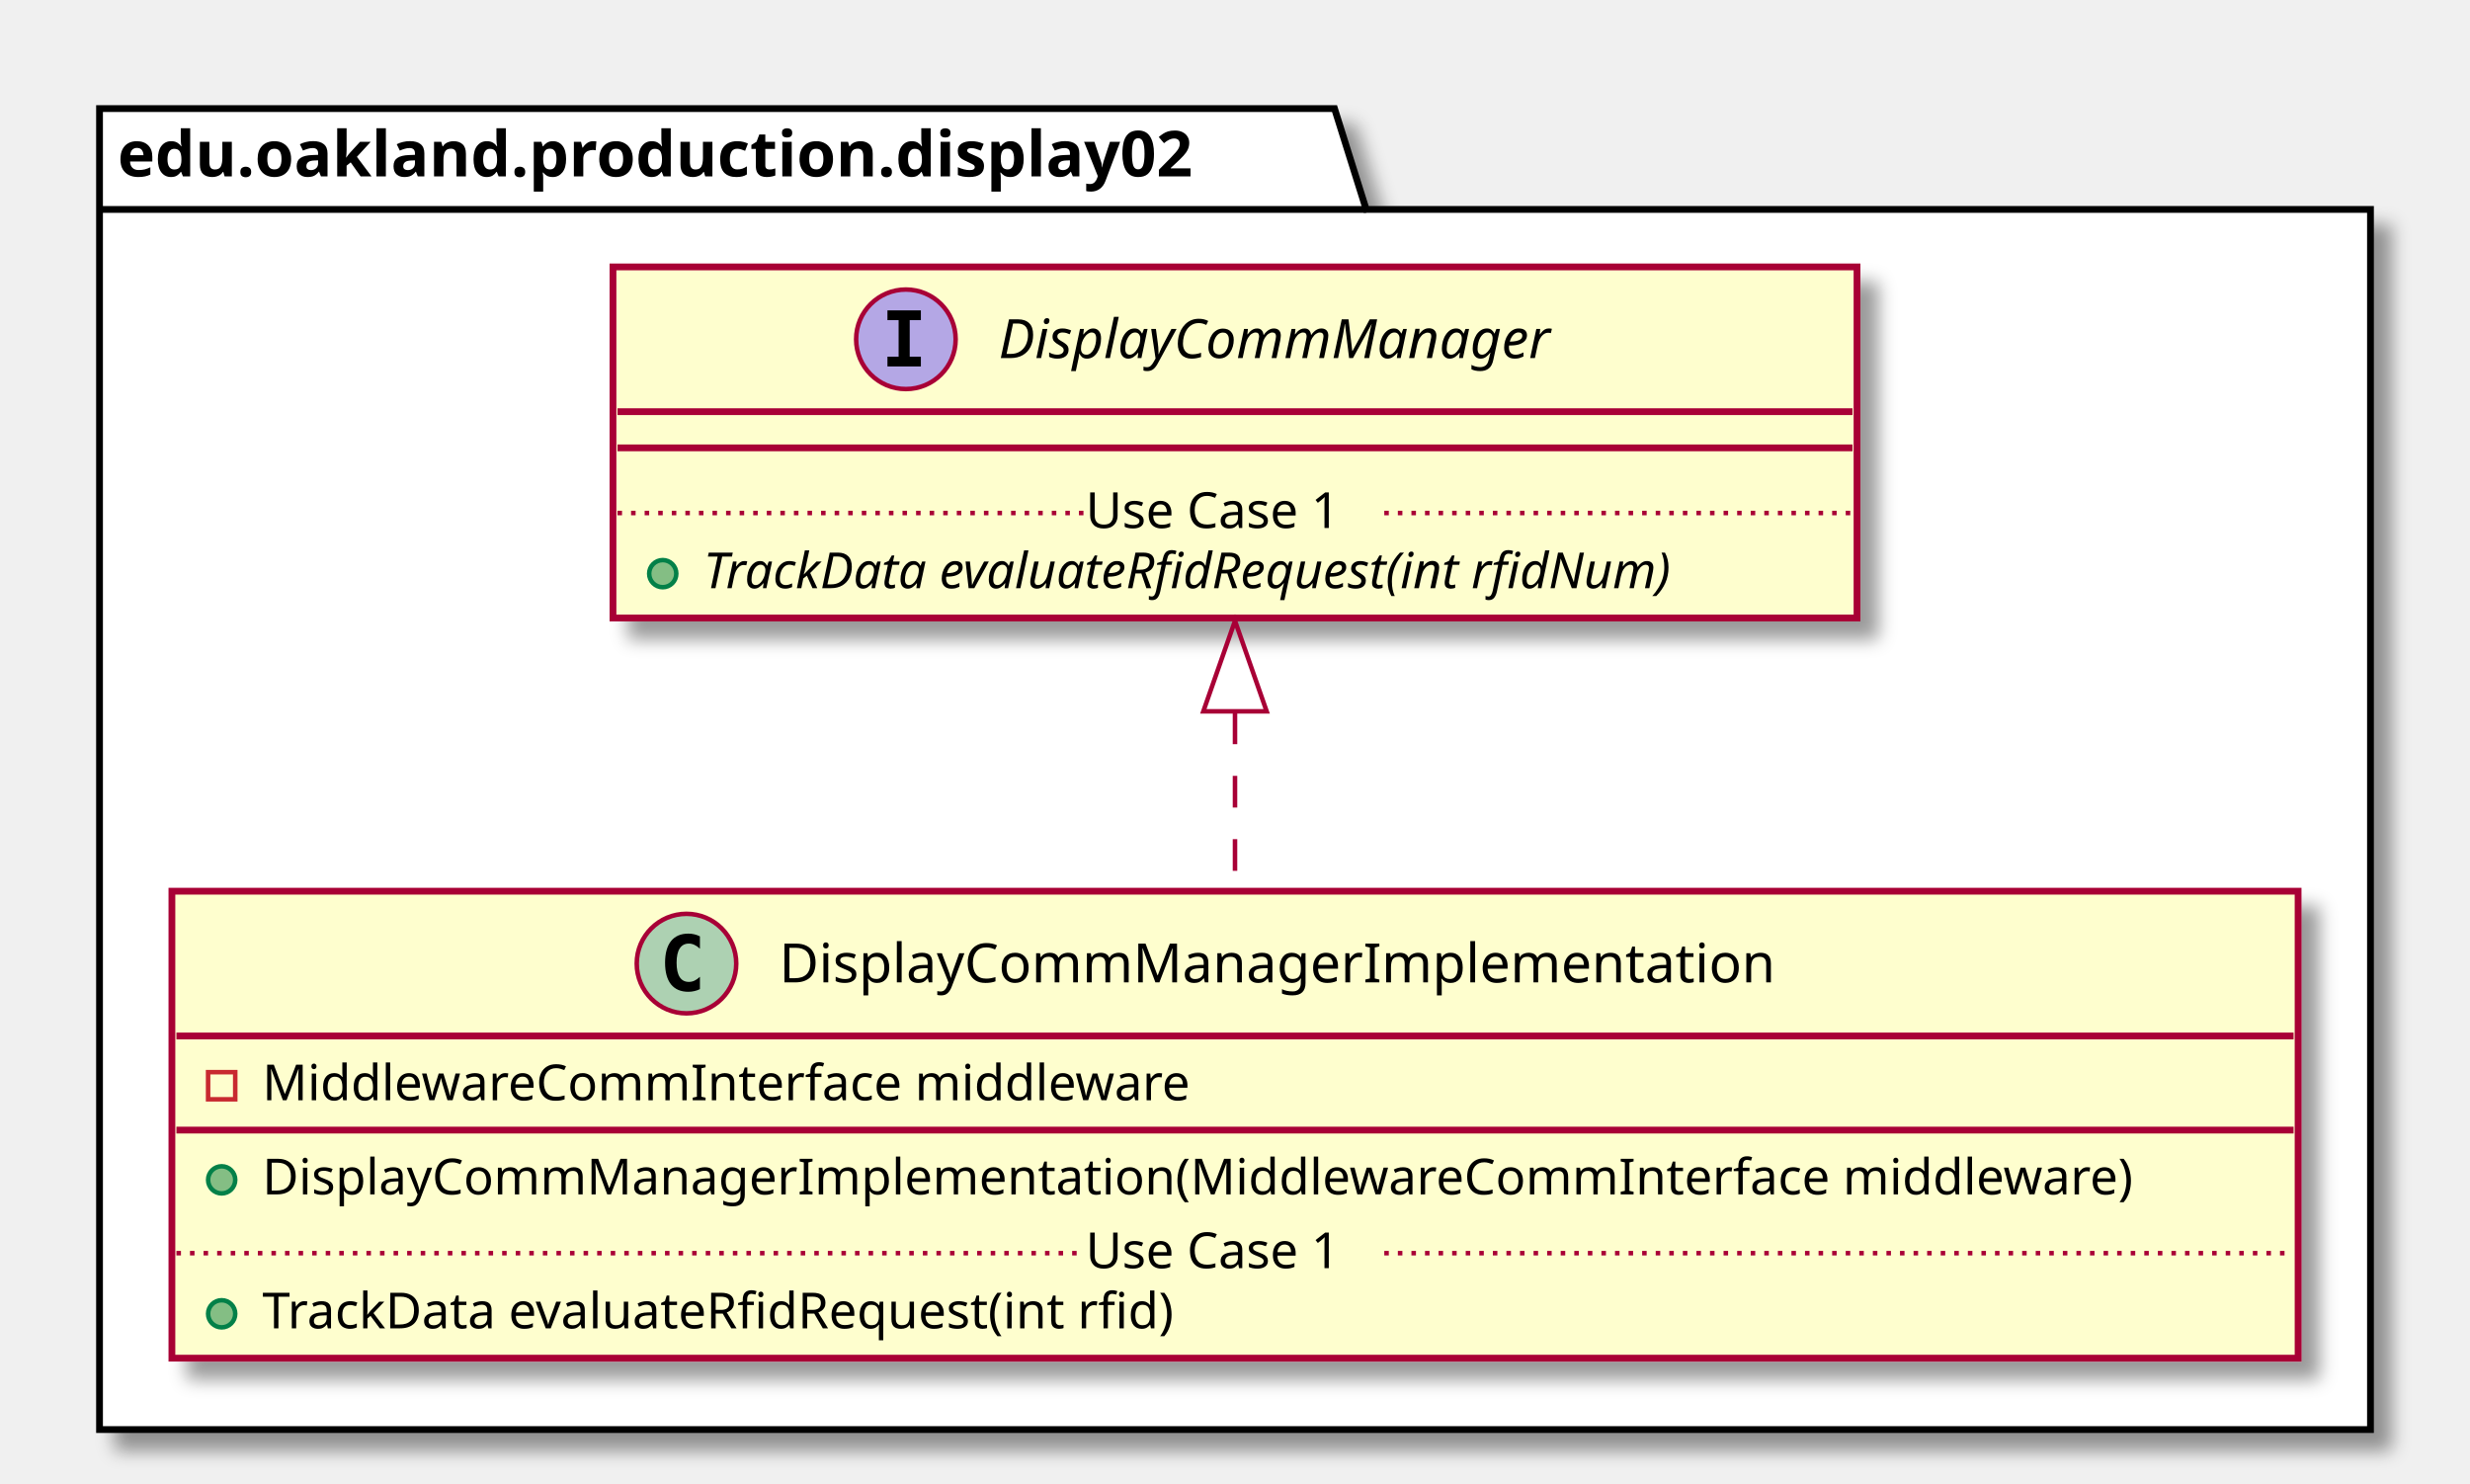
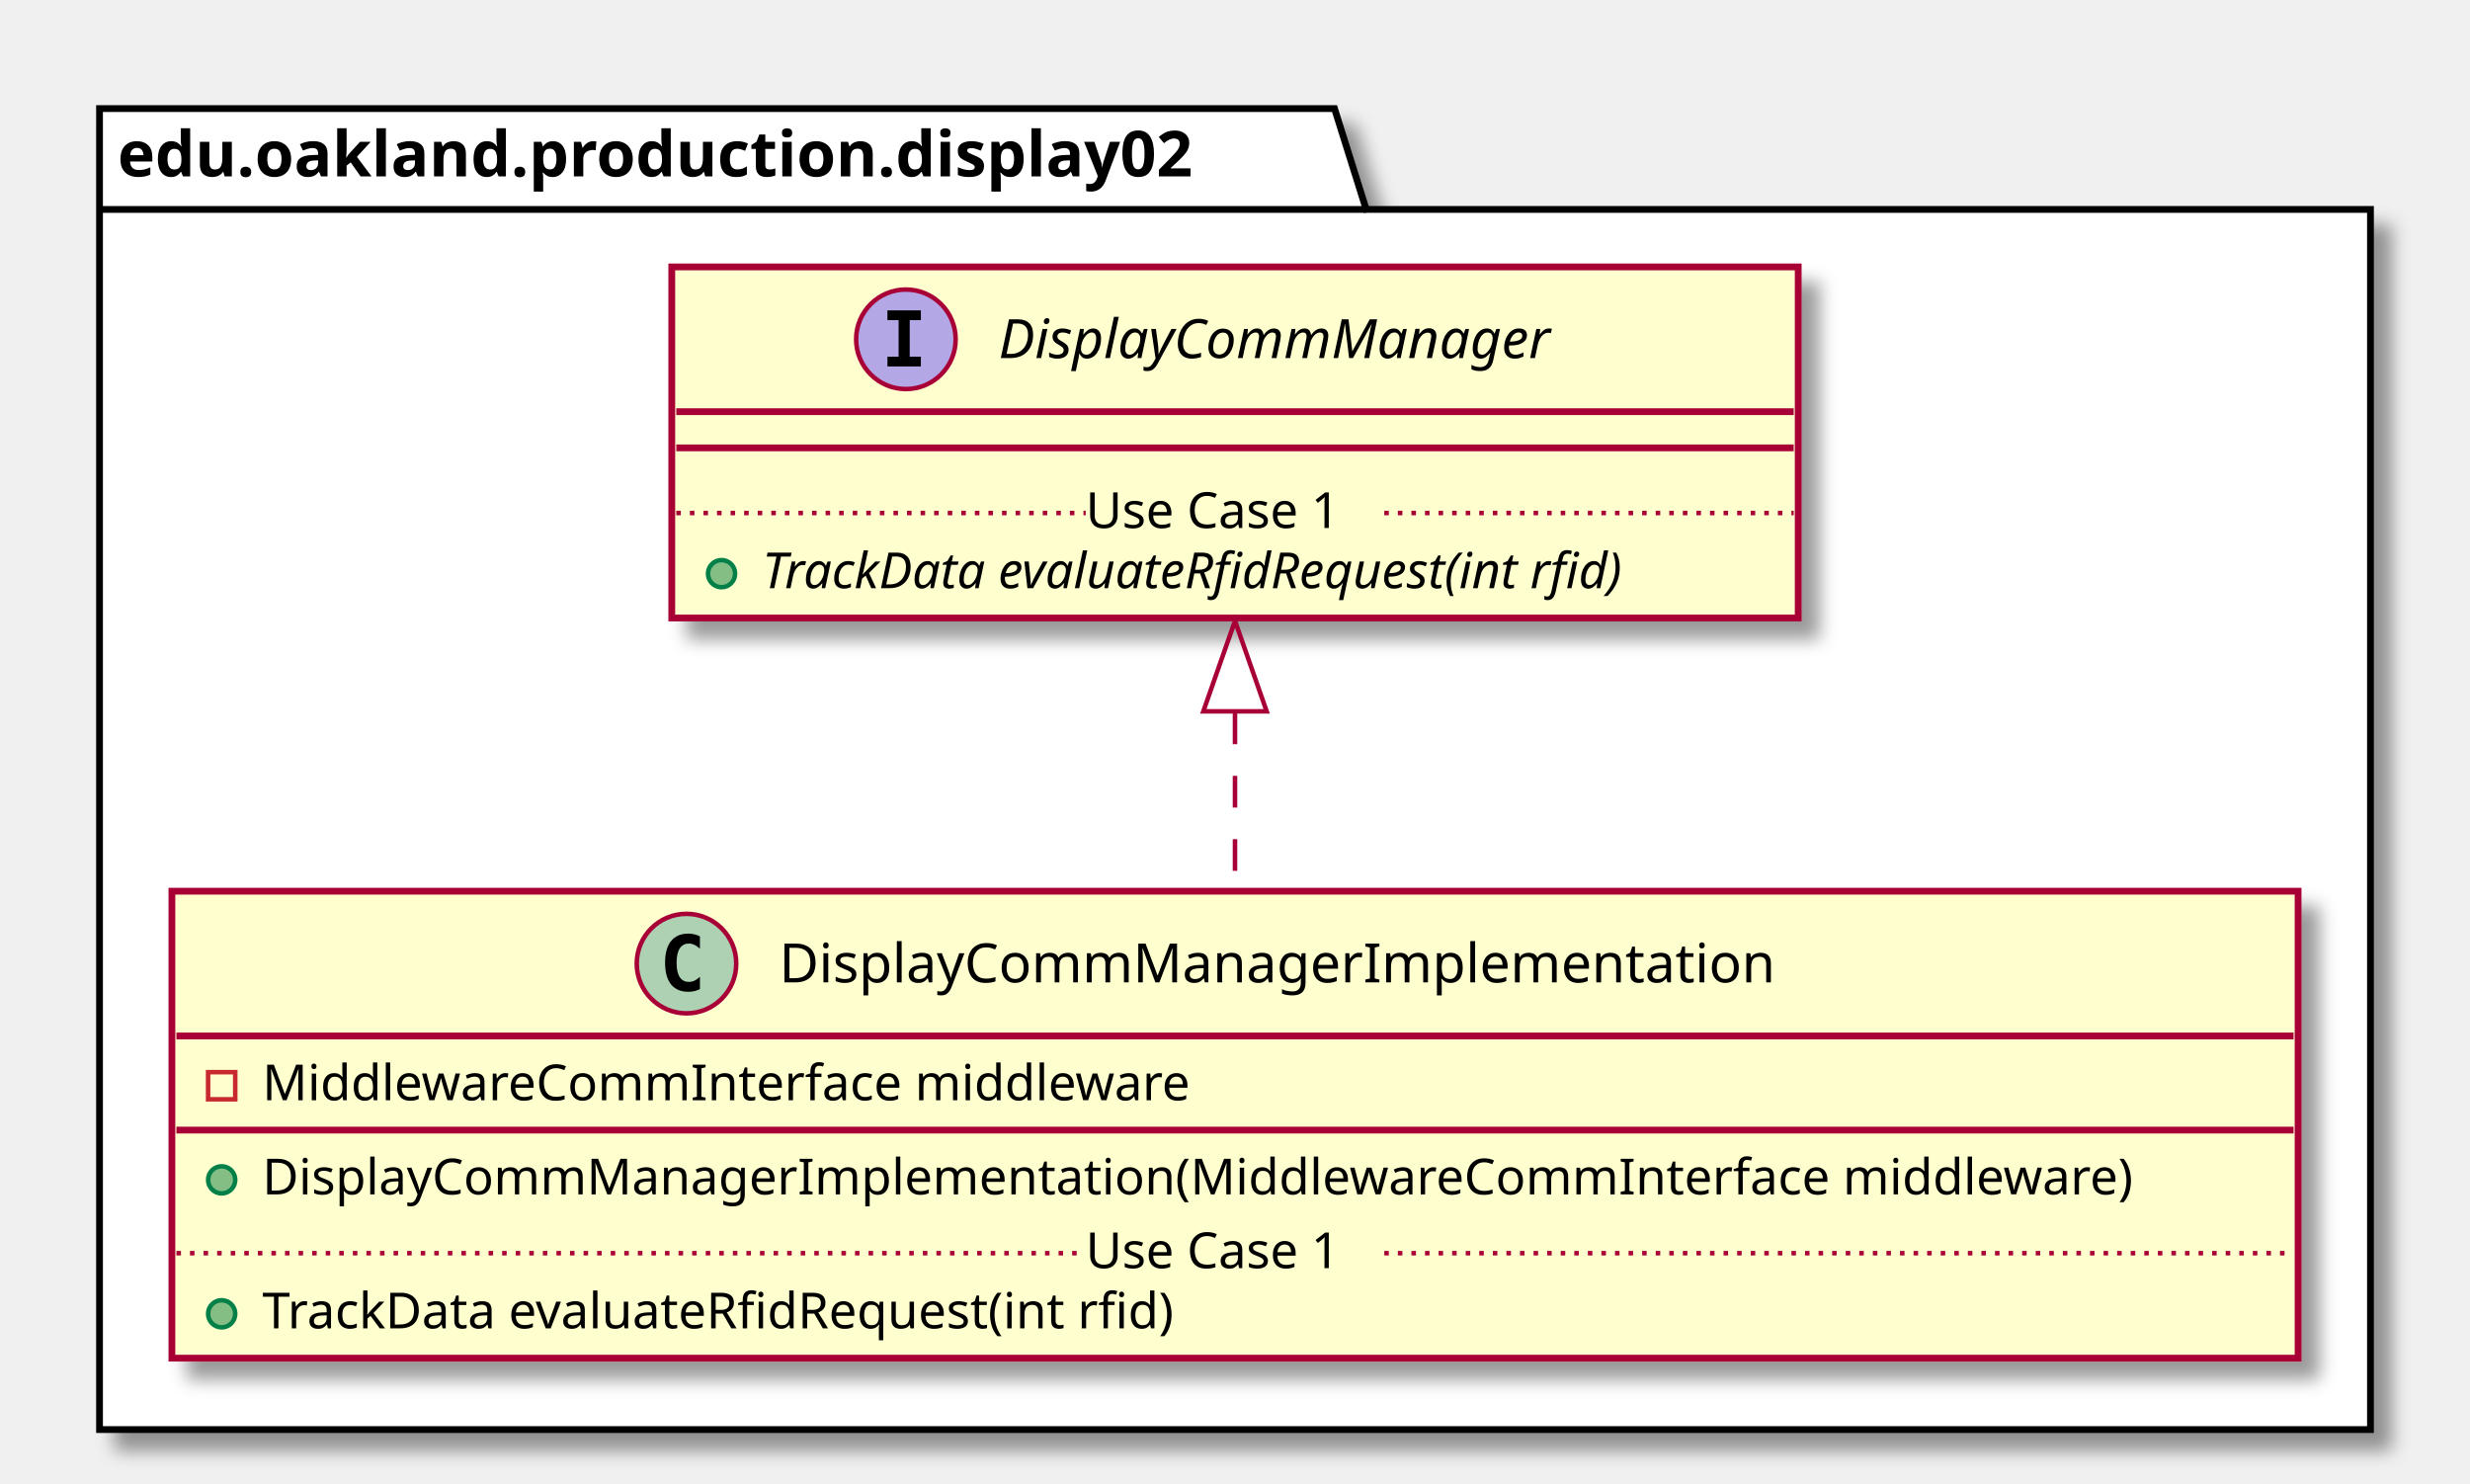
<svg xmlns="http://www.w3.org/2000/svg" contentScriptType="application/ecmascript" contentStyleType="text/css" height="328px" preserveAspectRatio="none" style="width:546px;height:328px;" version="1.1" viewBox="0 0 546 328" width="546px" zoomAndPan="magnify">
  <defs>
-     <filter height="300%" id="fckql62nf407i" width="300%" x="-1" y="-1">
+     <filter height="300%" id="fc2468xq9cjdg" width="300%" x="-1" y="-1">
      <feGaussianBlur result="blurOut" stdDeviation="2.0" />
      <feColorMatrix in="blurOut" result="blurOut2" type="matrix" values="0 0 0 0 0 0 0 0 0 0 0 0 0 0 0 0 0 0 .4 0" />
      <feOffset dx="4.0" dy="4.0" in="blurOut2" result="blurOut3" />
      <feBlend in="SourceGraphic" in2="blurOut3" mode="normal" />
    </filter>
  </defs>
  <g>
-     <polygon fill="#FFFFFF" filter="url(#fckql62nf407i)" points="22,24,295,24,302,46.297,524,46.297,524,316,22,316,22,24" style="stroke: #000000; stroke-width: 1.5;" />
+     <polygon fill="#FFFFFF" filter="url(#fc2468xq9cjdg)" points="22,24,295,24,302,46.297,524,46.297,524,316,22,316,22,24" style="stroke: #000000; stroke-width: 1.5;" />
    <line style="stroke: #000000; stroke-width: 1.5;" x1="22" x2="302" y1="46.297" y2="46.297" />
    <text fill="#000000" font-family="sans-serif" font-size="14" font-weight="bold" lengthAdjust="spacingAndGlyphs" textLength="267" x="26" y="38.995">edu.oakland.production.display02</text>
-     <rect fill="#FEFECE" filter="url(#fckql62nf407i)" height="103.219" id="DisplayCommManagerImplementation" style="stroke: #A80036; stroke-width: 1.5;" width="470" x="38" y="197" />
+     <rect fill="#FEFECE" filter="url(#fc2468xq9cjdg)" height="103.219" id="DisplayCommManagerImplementation" style="stroke: #A80036; stroke-width: 1.5;" width="470" x="38" y="197" />
    <ellipse cx="151.75" cy="213" fill="#ADD1B2" rx="11" ry="11" style="stroke: #A80036; stroke-width: 1.0;" />
    <path d="M154.719,218.641 Q154.141,218.938 153.5,219.078 Q152.859,219.234 152.156,219.234 Q149.656,219.234 148.328,217.594 Q147.016,215.938 147.016,212.812 Q147.016,209.688 148.328,208.031 Q149.656,206.375 152.156,206.375 Q152.859,206.375 153.5,206.531 Q154.156,206.688 154.719,206.984 L154.719,209.703 Q154.094,209.125 153.5,208.859 Q152.906,208.578 152.281,208.578 Q150.938,208.578 150.25,209.656 Q149.562,210.719 149.562,212.812 Q149.562,214.906 150.25,215.984 Q150.938,217.047 152.281,217.047 Q152.906,217.047 153.5,216.781 Q154.094,216.5 154.719,215.922 L154.719,218.641 Z " />
    <text fill="#000000" font-family="sans-serif" font-size="12" lengthAdjust="spacingAndGlyphs" textLength="234" x="172.25" y="217.154">DisplayCommManagerImplementation</text>
    <line style="stroke: #A80036; stroke-width: 1.5;" x1="39" x2="507" y1="229" y2="229" />
    <rect fill="none" height="6" style="stroke: #C82930; stroke-width: 1.0;" width="6" x="46" y="237" />
    <text fill="#000000" font-family="sans-serif" font-size="11" lengthAdjust="spacingAndGlyphs" textLength="221" x="58" y="243.21">MiddlewareCommInterface middleware</text>
    <line style="stroke: #A80036; stroke-width: 1.5;" x1="39" x2="507" y1="249.805" y2="249.805" />
    <ellipse cx="49" cy="260.805" fill="#84BE84" rx="3" ry="3" style="stroke: #038048; stroke-width: 1.0;" />
    <text fill="#000000" font-family="sans-serif" font-size="11" lengthAdjust="spacingAndGlyphs" textLength="444" x="58" y="264.015">DisplayCommManagerImplementation(MiddlewareCommInterface middleware)</text>
    <ellipse cx="49" cy="290.414" fill="#84BE84" rx="3" ry="3" style="stroke: #038048; stroke-width: 1.0;" />
    <text fill="#000000" font-family="sans-serif" font-size="11" lengthAdjust="spacingAndGlyphs" textLength="221" x="58" y="293.625">TrackData evaluateRfidRequest(int rfid)</text>
    <line style="stroke: #A80036; stroke-width: 1.0; stroke-dasharray: 1.0,2.0;" x1="39" x2="240" y1="277.012" y2="277.012" />
    <text fill="#000000" font-family="sans-serif" font-size="11" lengthAdjust="spacingAndGlyphs" textLength="66" x="240" y="280.32">Use Case 1</text>
    <line style="stroke: #A80036; stroke-width: 1.0; stroke-dasharray: 1.0,2.0;" x1="306" x2="507" y1="277.012" y2="277.012" />
-     <rect fill="#FEFECE" filter="url(#fckql62nf407i)" height="77.609" id="DisplayCommManager" style="stroke: #A80036; stroke-width: 1.5;" width="275" x="135.5" y="59" />
+     <rect fill="#FEFECE" filter="url(#fc2468xq9cjdg)" height="77.609" id="DisplayCommManager" style="stroke: #A80036; stroke-width: 1.5;" width="249" x="148.5" y="59" />
    <ellipse cx="200.25" cy="75" fill="#B4A7E5" rx="11" ry="11" style="stroke: #A80036; stroke-width: 1.0;" />
    <path d="M196.172,70.766 L196.172,68.609 L203.562,68.609 L203.562,70.766 L201.094,70.766 L201.094,78.844 L203.562,78.844 L203.562,81 L196.172,81 L196.172,78.844 L198.641,78.844 L198.641,70.766 L196.172,70.766 Z " />
    <text fill="#000000" font-family="sans-serif" font-size="12" font-style="italic" lengthAdjust="spacingAndGlyphs" textLength="137" x="220.75" y="79.154">DisplayCommManager</text>
-     <line style="stroke: #A80036; stroke-width: 1.5;" x1="136.5" x2="409.5" y1="91" y2="91" />
-     <line style="stroke: #A80036; stroke-width: 1.5;" x1="136.5" x2="409.5" y1="99" y2="99" />
-     <ellipse cx="146.5" cy="126.805" fill="#84BE84" rx="3" ry="3" style="stroke: #038048; stroke-width: 1.0;" />
-     <text fill="#000000" font-family="sans-serif" font-size="11" font-style="italic" lengthAdjust="spacingAndGlyphs" textLength="249" x="155.5" y="130.015">TrackData evaluateRfidRequest(int rfidNum)</text>
-     <line style="stroke: #A80036; stroke-width: 1.0; stroke-dasharray: 1.0,2.0;" x1="136.5" x2="240" y1="113.402" y2="113.402" />
+     <line style="stroke: #A80036; stroke-width: 1.5;" x1="149.5" x2="396.5" y1="91" y2="91" />
+     <line style="stroke: #A80036; stroke-width: 1.5;" x1="149.5" x2="396.5" y1="99" y2="99" />
+     <ellipse cx="159.5" cy="126.805" fill="#84BE84" rx="3" ry="3" style="stroke: #038048; stroke-width: 1.0;" />
+     <text fill="#000000" font-family="sans-serif" font-size="11" font-style="italic" lengthAdjust="spacingAndGlyphs" textLength="223" x="168.5" y="130.015">TrackData evaluateRfidRequest(int rfid)</text>
+     <line style="stroke: #A80036; stroke-width: 1.0; stroke-dasharray: 1.0,2.0;" x1="149.5" x2="240" y1="113.402" y2="113.402" />
    <text fill="#000000" font-family="sans-serif" font-size="11" lengthAdjust="spacingAndGlyphs" textLength="66" x="240" y="116.71">Use Case 1</text>
-     <line style="stroke: #A80036; stroke-width: 1.0; stroke-dasharray: 1.0,2.0;" x1="306" x2="409.5" y1="113.402" y2="113.402" />
+     <line style="stroke: #A80036; stroke-width: 1.0; stroke-dasharray: 1.0,2.0;" x1="306" x2="396.5" y1="113.402" y2="113.402" />
    <path d="M273,157.5 C273,170.48 273,184.14 273,196.79 " fill="none" id="DisplayCommManager&lt;-DisplayCommManagerImplementation" style="stroke: #A80036; stroke-width: 1.0; stroke-dasharray: 7.0,7.0;" />
    <polygon fill="none" points="266,157.24,273,137.24,280,157.24,266,157.24" style="stroke: #A80036; stroke-width: 1.0;" />
  </g>
</svg>
